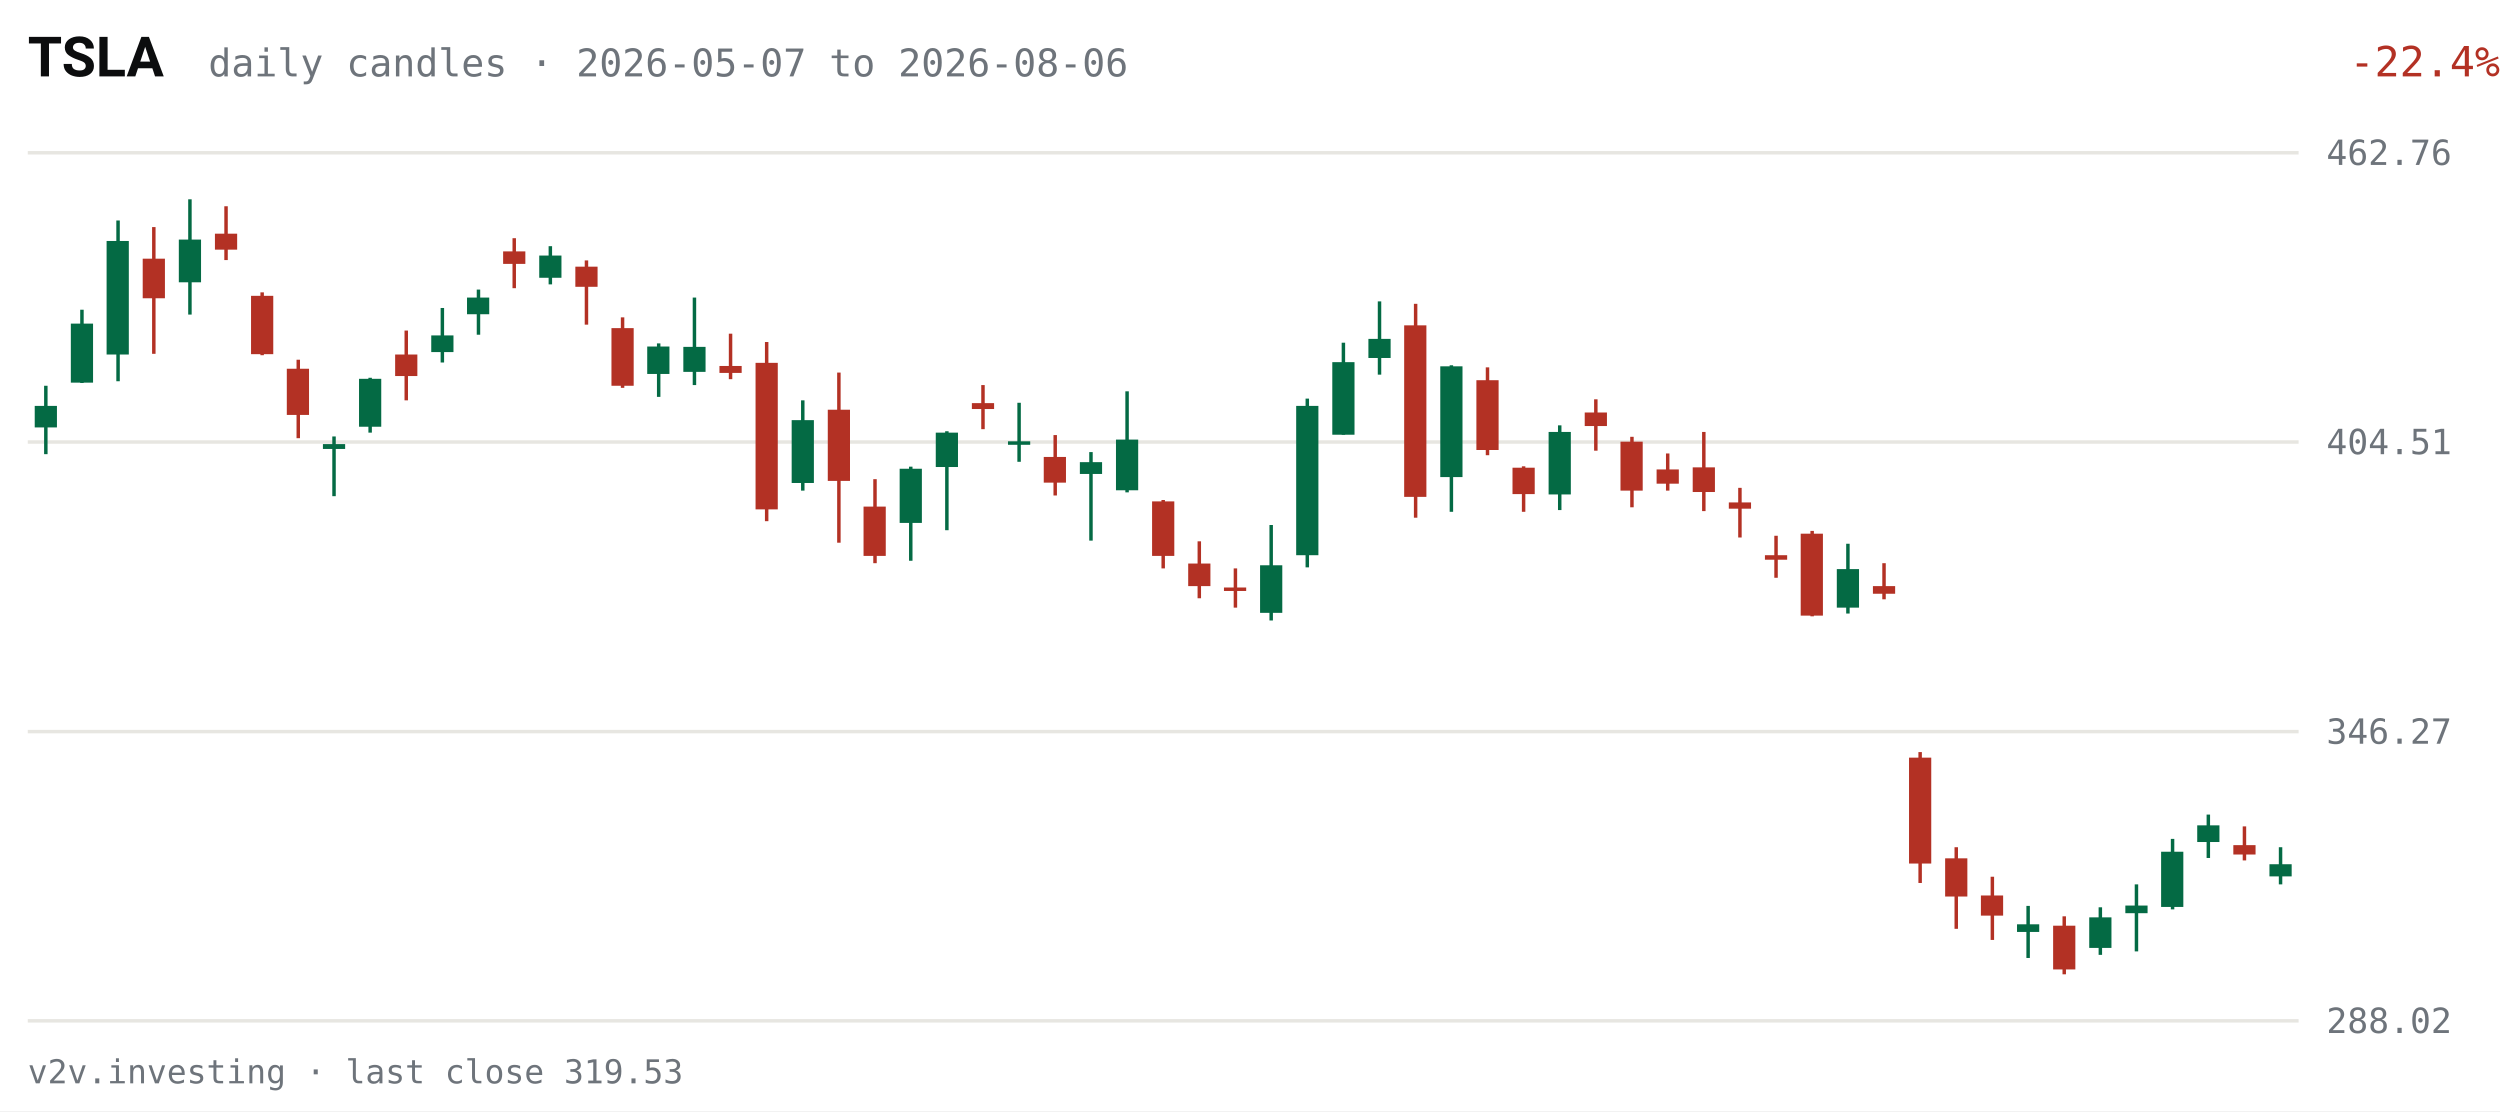
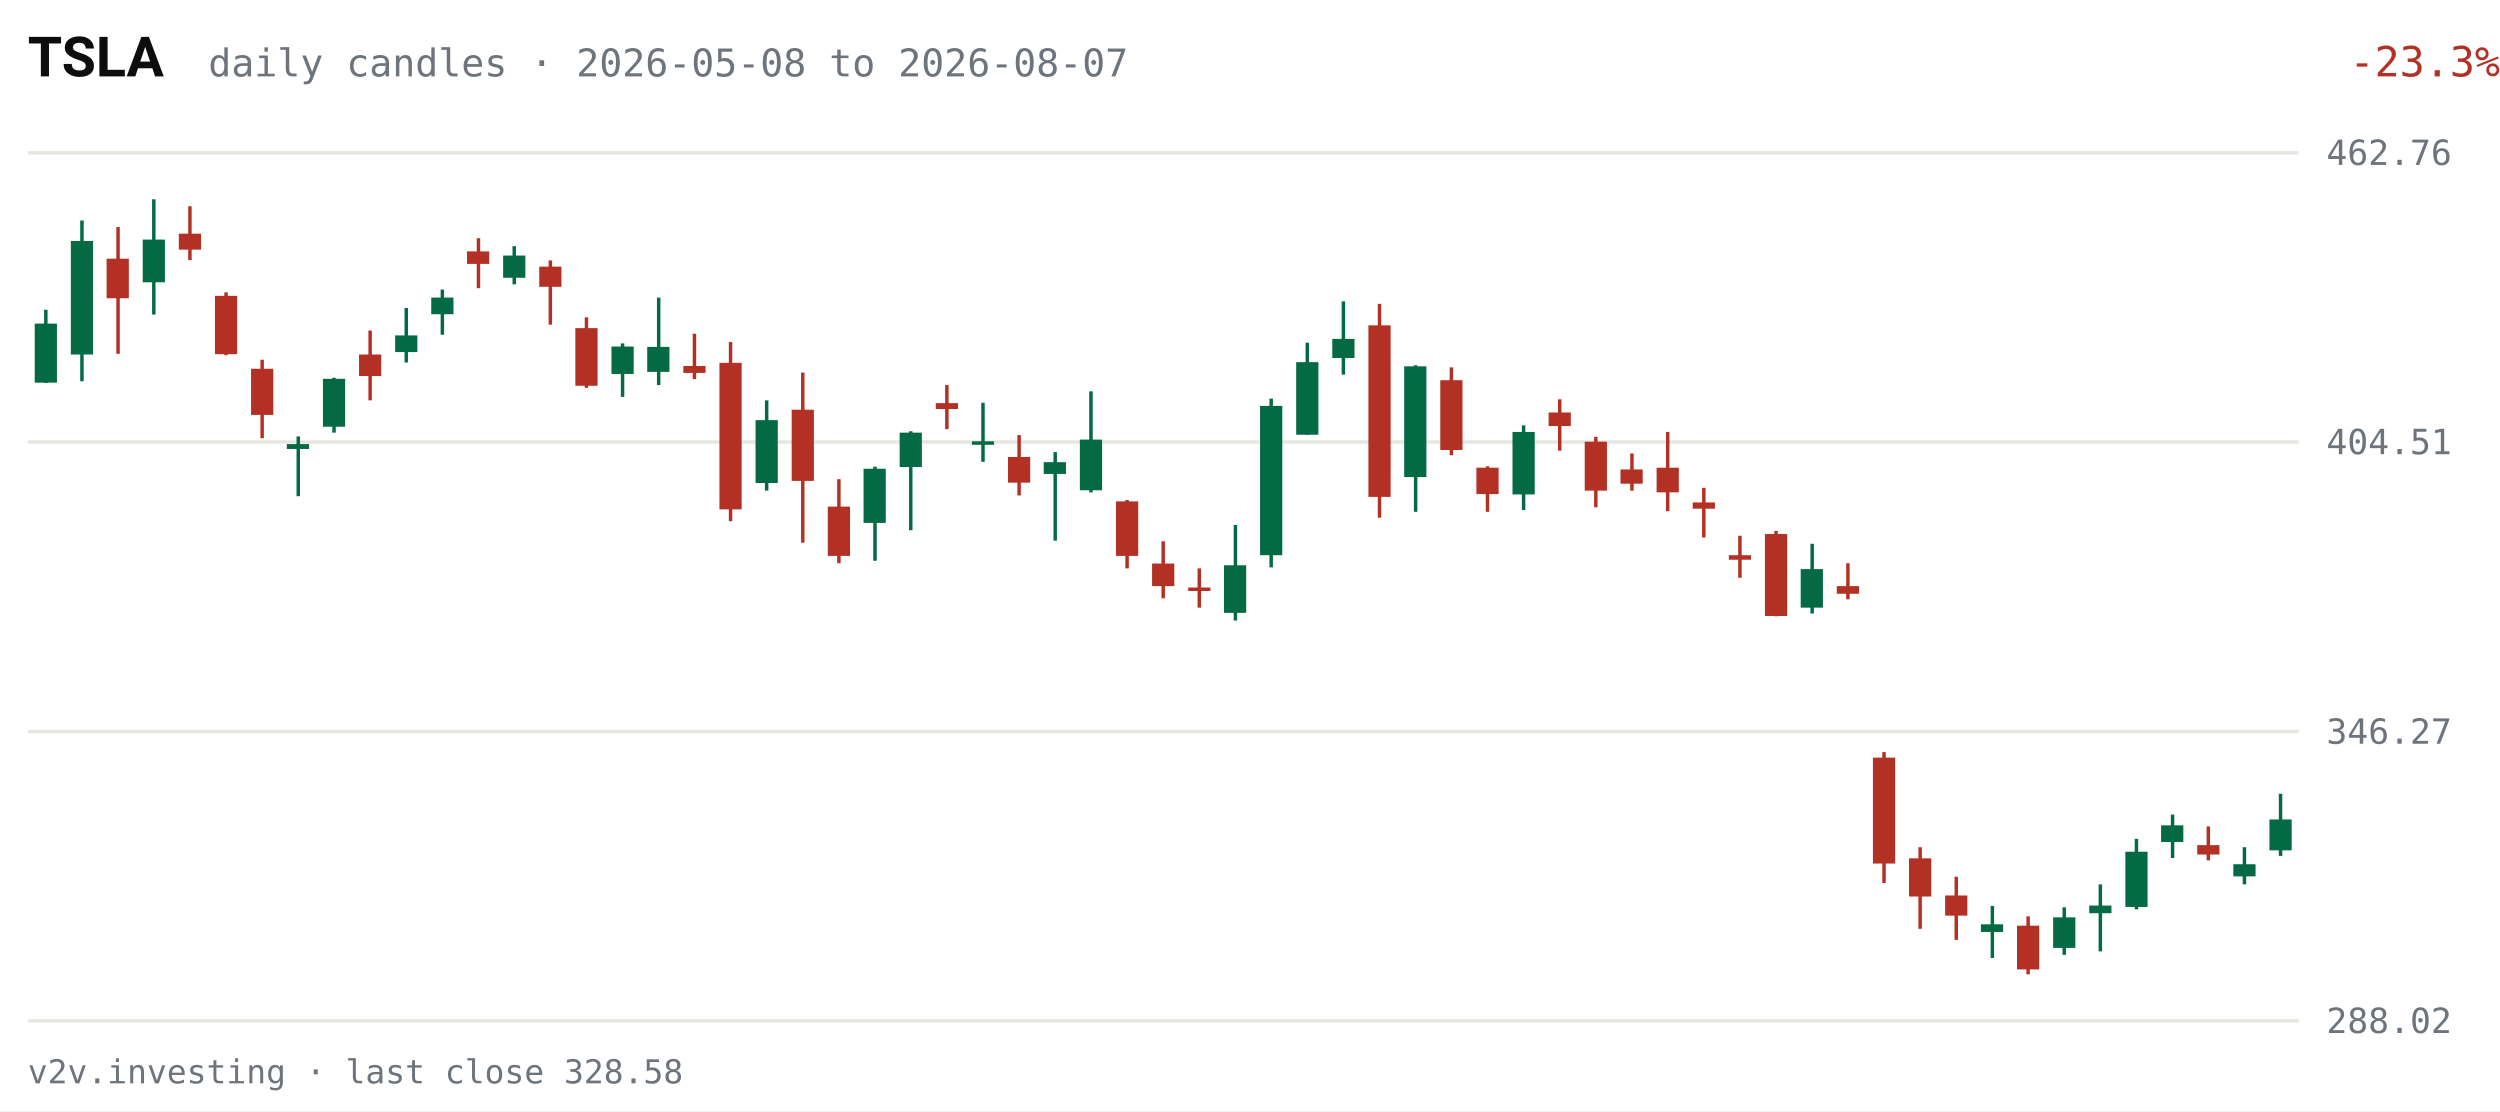
<svg xmlns="http://www.w3.org/2000/svg" viewBox="0 0 720 320" width="720" height="320" role="img" aria-label="TSLA daily candles, last 63 sessions">
  <rect width="720" height="320" fill="#FFFFFF" />
  <text x="8" y="22" fill="#0C0D0E" font-size="16" font-weight="600" font-family="system-ui,-apple-system,Segoe UI,Roboto,sans-serif">TSLA</text>
-   <text x="60" y="22" fill="#6E747B" font-size="11" font-family="ui-monospace,SFMono-Regular,Menlo,Consolas,monospace">daily candles · 2026-05-07 to 2026-08-06</text>
-   <text x="670" y="22" fill="#B33124" font-size="12" text-anchor="end" font-family="ui-monospace,SFMono-Regular,Menlo,Consolas,monospace" transform="translate(50,0)">-22.4%</text>
+   <text x="60" y="22" fill="#6E747B" font-size="11" font-family="ui-monospace,SFMono-Regular,Menlo,Consolas,monospace">daily candles · 2026-05-08 to 2026-08-07</text>
+   <text x="670" y="22" fill="#B33124" font-size="12" text-anchor="end" font-family="ui-monospace,SFMono-Regular,Menlo,Consolas,monospace" transform="translate(50,0)">-23.3%</text>
  <g font-family="ui-monospace,SFMono-Regular,Menlo,Consolas,monospace">
    <line x1="8" y1="294.0" x2="662" y2="294.0" stroke="#E7E6E1" stroke-width="1" />
    <text x="670" y="297.5" fill="#6E747B" font-size="10">288.02</text>
    <line x1="8" y1="210.7" x2="662" y2="210.7" stroke="#E7E6E1" stroke-width="1" />
    <text x="670" y="214.2" fill="#6E747B" font-size="10">346.27</text>
    <line x1="8" y1="127.3" x2="662" y2="127.3" stroke="#E7E6E1" stroke-width="1" />
    <text x="670" y="130.8" fill="#6E747B" font-size="10">404.51</text>
    <line x1="8" y1="44.0" x2="662" y2="44.0" stroke="#E7E6E1" stroke-width="1" />
    <text x="670" y="47.5" fill="#6E747B" font-size="10">462.76</text>
-     <line x1="13.2" y1="111.1" x2="13.2" y2="130.8" stroke="#046A44" stroke-width="1" />
-     <rect x="10.0" y="116.9" width="6.4" height="6.2" fill="#046A44" />
-     <line x1="23.6" y1="89.2" x2="23.6" y2="110.3" stroke="#046A44" stroke-width="1" />
-     <rect x="20.4" y="93.2" width="6.4" height="17.0" fill="#046A44" />
-     <line x1="34.0" y1="63.5" x2="34.0" y2="109.8" stroke="#046A44" stroke-width="1" />
-     <rect x="30.7" y="69.4" width="6.4" height="32.7" fill="#046A44" />
-     <line x1="44.3" y1="65.4" x2="44.3" y2="101.9" stroke="#B33124" stroke-width="1" />
-     <rect x="41.1" y="74.5" width="6.4" height="11.4" fill="#B33124" />
-     <line x1="54.7" y1="57.4" x2="54.7" y2="90.6" stroke="#046A44" stroke-width="1" />
-     <rect x="51.5" y="69.0" width="6.4" height="12.3" fill="#046A44" />
-     <line x1="65.1" y1="59.4" x2="65.1" y2="74.9" stroke="#B33124" stroke-width="1" />
-     <rect x="61.9" y="67.3" width="6.4" height="4.6" fill="#B33124" />
-     <line x1="75.5" y1="84.2" x2="75.5" y2="102.3" stroke="#B33124" stroke-width="1" />
-     <rect x="72.3" y="85.2" width="6.4" height="16.8" fill="#B33124" />
-     <line x1="85.9" y1="103.6" x2="85.9" y2="126.2" stroke="#B33124" stroke-width="1" />
-     <rect x="82.6" y="106.2" width="6.4" height="13.3" fill="#B33124" />
-     <line x1="96.2" y1="125.7" x2="96.2" y2="142.9" stroke="#046A44" stroke-width="1" />
-     <rect x="93.0" y="127.9" width="6.4" height="1.4" fill="#046A44" />
-     <line x1="106.6" y1="108.8" x2="106.6" y2="124.6" stroke="#046A44" stroke-width="1" />
-     <rect x="103.4" y="109.1" width="6.4" height="13.8" fill="#046A44" />
-     <line x1="117.0" y1="95.2" x2="117.0" y2="115.3" stroke="#B33124" stroke-width="1" />
-     <rect x="113.8" y="102.1" width="6.4" height="6.2" fill="#B33124" />
-     <line x1="127.4" y1="88.7" x2="127.4" y2="104.4" stroke="#046A44" stroke-width="1" />
-     <rect x="124.2" y="96.6" width="6.4" height="4.8" fill="#046A44" />
-     <line x1="137.8" y1="83.4" x2="137.8" y2="96.4" stroke="#046A44" stroke-width="1" />
-     <rect x="134.5" y="85.7" width="6.4" height="4.8" fill="#046A44" />
-     <line x1="148.1" y1="68.6" x2="148.1" y2="83.0" stroke="#B33124" stroke-width="1" />
-     <rect x="144.9" y="72.4" width="6.4" height="3.6" fill="#B33124" />
-     <line x1="158.5" y1="70.9" x2="158.5" y2="81.9" stroke="#046A44" stroke-width="1" />
-     <rect x="155.3" y="73.6" width="6.4" height="6.4" fill="#046A44" />
-     <line x1="168.9" y1="75.0" x2="168.9" y2="93.5" stroke="#B33124" stroke-width="1" />
-     <rect x="165.7" y="76.8" width="6.4" height="5.8" fill="#B33124" />
-     <line x1="179.3" y1="91.4" x2="179.3" y2="111.7" stroke="#B33124" stroke-width="1" />
-     <rect x="176.1" y="94.5" width="6.4" height="16.6" fill="#B33124" />
-     <line x1="189.7" y1="98.9" x2="189.7" y2="114.3" stroke="#046A44" stroke-width="1" />
-     <rect x="186.4" y="99.8" width="6.4" height="7.9" fill="#046A44" />
-     <line x1="200.0" y1="85.7" x2="200.0" y2="110.9" stroke="#046A44" stroke-width="1" />
-     <rect x="196.8" y="99.9" width="6.4" height="7.2" fill="#046A44" />
-     <line x1="210.4" y1="96.1" x2="210.4" y2="109.2" stroke="#B33124" stroke-width="1" />
-     <rect x="207.2" y="105.4" width="6.4" height="2.0" fill="#B33124" />
-     <line x1="220.8" y1="98.5" x2="220.8" y2="150.1" stroke="#B33124" stroke-width="1" />
-     <rect x="217.6" y="104.5" width="6.4" height="42.2" fill="#B33124" />
-     <line x1="231.2" y1="115.3" x2="231.2" y2="141.3" stroke="#046A44" stroke-width="1" />
-     <rect x="228.0" y="121.0" width="6.4" height="18.1" fill="#046A44" />
-     <line x1="241.6" y1="107.3" x2="241.6" y2="156.3" stroke="#B33124" stroke-width="1" />
-     <rect x="238.4" y="118.0" width="6.4" height="20.5" fill="#B33124" />
-     <line x1="252.0" y1="138.0" x2="252.0" y2="162.2" stroke="#B33124" stroke-width="1" />
-     <rect x="248.7" y="145.9" width="6.4" height="14.2" fill="#B33124" />
-     <line x1="262.3" y1="134.4" x2="262.3" y2="161.5" stroke="#046A44" stroke-width="1" />
-     <rect x="259.1" y="135.0" width="6.4" height="15.6" fill="#046A44" />
-     <line x1="272.7" y1="124.2" x2="272.7" y2="152.7" stroke="#046A44" stroke-width="1" />
-     <rect x="269.5" y="124.6" width="6.4" height="9.9" fill="#046A44" />
-     <line x1="283.1" y1="110.9" x2="283.1" y2="123.6" stroke="#B33124" stroke-width="1" />
-     <rect x="279.9" y="116.1" width="6.4" height="1.7" fill="#B33124" />
-     <line x1="293.5" y1="116.0" x2="293.5" y2="133.0" stroke="#046A44" stroke-width="1" />
-     <rect x="290.3" y="127.1" width="6.4" height="1.0" fill="#046A44" />
-     <line x1="303.9" y1="125.3" x2="303.9" y2="142.7" stroke="#B33124" stroke-width="1" />
-     <rect x="300.6" y="131.6" width="6.4" height="7.4" fill="#B33124" />
-     <line x1="314.2" y1="130.2" x2="314.2" y2="155.7" stroke="#046A44" stroke-width="1" />
-     <rect x="311.0" y="133.1" width="6.4" height="3.4" fill="#046A44" />
-     <line x1="324.6" y1="112.7" x2="324.6" y2="141.8" stroke="#046A44" stroke-width="1" />
-     <rect x="321.4" y="126.6" width="6.4" height="14.6" fill="#046A44" />
-     <line x1="335.0" y1="144.0" x2="335.0" y2="163.7" stroke="#B33124" stroke-width="1" />
-     <rect x="331.8" y="144.4" width="6.4" height="15.7" fill="#B33124" />
-     <line x1="345.4" y1="155.9" x2="345.4" y2="172.3" stroke="#B33124" stroke-width="1" />
-     <rect x="342.2" y="162.3" width="6.4" height="6.5" fill="#B33124" />
-     <line x1="355.8" y1="163.7" x2="355.8" y2="175.0" stroke="#B33124" stroke-width="1" />
-     <rect x="352.5" y="169.2" width="6.4" height="1.0" fill="#B33124" />
-     <line x1="366.1" y1="151.2" x2="366.1" y2="178.7" stroke="#046A44" stroke-width="1" />
-     <rect x="362.9" y="162.8" width="6.4" height="13.7" fill="#046A44" />
-     <line x1="376.5" y1="114.8" x2="376.5" y2="163.4" stroke="#046A44" stroke-width="1" />
-     <rect x="373.3" y="116.9" width="6.4" height="43.0" fill="#046A44" />
-     <line x1="386.9" y1="98.7" x2="386.9" y2="125.2" stroke="#046A44" stroke-width="1" />
-     <rect x="383.7" y="104.3" width="6.4" height="20.9" fill="#046A44" />
-     <line x1="397.3" y1="86.8" x2="397.3" y2="107.9" stroke="#046A44" stroke-width="1" />
-     <rect x="394.1" y="97.6" width="6.4" height="5.5" fill="#046A44" />
-     <line x1="407.7" y1="87.5" x2="407.7" y2="149.1" stroke="#B33124" stroke-width="1" />
-     <rect x="404.4" y="93.7" width="6.4" height="49.4" fill="#B33124" />
-     <line x1="418.0" y1="105.2" x2="418.0" y2="147.4" stroke="#046A44" stroke-width="1" />
-     <rect x="414.8" y="105.5" width="6.4" height="31.9" fill="#046A44" />
-     <line x1="428.4" y1="105.8" x2="428.4" y2="131.1" stroke="#B33124" stroke-width="1" />
-     <rect x="425.2" y="109.5" width="6.4" height="20.1" fill="#B33124" />
-     <line x1="438.8" y1="134.3" x2="438.8" y2="147.4" stroke="#B33124" stroke-width="1" />
-     <rect x="435.6" y="134.7" width="6.4" height="7.6" fill="#B33124" />
-     <line x1="449.2" y1="122.5" x2="449.2" y2="146.9" stroke="#046A44" stroke-width="1" />
-     <rect x="446.0" y="124.4" width="6.4" height="18.0" fill="#046A44" />
-     <line x1="459.6" y1="115.0" x2="459.6" y2="129.8" stroke="#B33124" stroke-width="1" />
-     <rect x="456.4" y="118.8" width="6.4" height="3.9" fill="#B33124" />
-     <line x1="470.0" y1="125.8" x2="470.0" y2="146.1" stroke="#B33124" stroke-width="1" />
-     <rect x="466.7" y="127.2" width="6.4" height="14.1" fill="#B33124" />
-     <line x1="480.3" y1="130.6" x2="480.3" y2="141.3" stroke="#B33124" stroke-width="1" />
-     <rect x="477.1" y="135.2" width="6.4" height="4.1" fill="#B33124" />
-     <line x1="490.7" y1="124.4" x2="490.7" y2="147.2" stroke="#B33124" stroke-width="1" />
-     <rect x="487.5" y="134.6" width="6.4" height="7.1" fill="#B33124" />
-     <line x1="501.1" y1="140.5" x2="501.1" y2="154.8" stroke="#B33124" stroke-width="1" />
-     <rect x="497.9" y="144.7" width="6.4" height="1.8" fill="#B33124" />
-     <line x1="511.5" y1="154.3" x2="511.5" y2="166.4" stroke="#B33124" stroke-width="1" />
-     <rect x="508.3" y="159.9" width="6.4" height="1.3" fill="#B33124" />
-     <line x1="521.9" y1="152.9" x2="521.9" y2="177.5" stroke="#B33124" stroke-width="1" />
-     <rect x="518.6" y="153.7" width="6.4" height="23.6" fill="#B33124" />
-     <line x1="532.2" y1="156.6" x2="532.2" y2="176.7" stroke="#046A44" stroke-width="1" />
-     <rect x="529.0" y="163.9" width="6.4" height="11.1" fill="#046A44" />
-     <line x1="542.6" y1="162.2" x2="542.6" y2="172.6" stroke="#B33124" stroke-width="1" />
-     <rect x="539.4" y="168.8" width="6.4" height="2.2" fill="#B33124" />
-     <line x1="553.0" y1="216.6" x2="553.0" y2="254.3" stroke="#B33124" stroke-width="1" />
-     <rect x="549.8" y="218.2" width="6.4" height="30.5" fill="#B33124" />
-     <line x1="563.4" y1="244.0" x2="563.4" y2="267.5" stroke="#B33124" stroke-width="1" />
-     <rect x="560.2" y="247.2" width="6.4" height="11.0" fill="#B33124" />
-     <line x1="573.8" y1="252.5" x2="573.8" y2="270.7" stroke="#B33124" stroke-width="1" />
-     <rect x="570.5" y="257.9" width="6.4" height="5.8" fill="#B33124" />
-     <line x1="584.1" y1="260.9" x2="584.1" y2="275.9" stroke="#046A44" stroke-width="1" />
-     <rect x="580.9" y="266.2" width="6.4" height="2.2" fill="#046A44" />
-     <line x1="594.5" y1="263.9" x2="594.5" y2="280.6" stroke="#B33124" stroke-width="1" />
-     <rect x="591.3" y="266.6" width="6.4" height="12.6" fill="#B33124" />
-     <line x1="604.9" y1="261.3" x2="604.9" y2="275.0" stroke="#046A44" stroke-width="1" />
-     <rect x="601.7" y="264.2" width="6.4" height="8.8" fill="#046A44" />
-     <line x1="615.3" y1="254.7" x2="615.3" y2="274.0" stroke="#046A44" stroke-width="1" />
-     <rect x="612.1" y="260.8" width="6.4" height="2.2" fill="#046A44" />
-     <line x1="625.7" y1="241.6" x2="625.7" y2="261.9" stroke="#046A44" stroke-width="1" />
-     <rect x="622.4" y="245.3" width="6.4" height="15.9" fill="#046A44" />
-     <line x1="636.0" y1="234.6" x2="636.0" y2="247.1" stroke="#046A44" stroke-width="1" />
-     <rect x="632.8" y="237.7" width="6.4" height="4.8" fill="#046A44" />
-     <line x1="646.4" y1="238.0" x2="646.4" y2="247.8" stroke="#B33124" stroke-width="1" />
-     <rect x="643.2" y="243.4" width="6.4" height="2.7" fill="#B33124" />
-     <line x1="656.8" y1="244.0" x2="656.8" y2="254.7" stroke="#046A44" stroke-width="1" />
-     <rect x="653.6" y="248.9" width="6.4" height="3.5" fill="#046A44" />
+     <line x1="13.2" y1="89.2" x2="13.2" y2="110.3" stroke="#046A44" stroke-width="1" />
+     <rect x="10.0" y="93.2" width="6.4" height="17.0" fill="#046A44" />
+     <line x1="23.6" y1="63.5" x2="23.6" y2="109.8" stroke="#046A44" stroke-width="1" />
+     <rect x="20.4" y="69.4" width="6.4" height="32.7" fill="#046A44" />
+     <line x1="34.0" y1="65.4" x2="34.0" y2="101.9" stroke="#B33124" stroke-width="1" />
+     <rect x="30.7" y="74.5" width="6.4" height="11.4" fill="#B33124" />
+     <line x1="44.3" y1="57.4" x2="44.3" y2="90.6" stroke="#046A44" stroke-width="1" />
+     <rect x="41.1" y="69.0" width="6.4" height="12.3" fill="#046A44" />
+     <line x1="54.7" y1="59.4" x2="54.7" y2="74.9" stroke="#B33124" stroke-width="1" />
+     <rect x="51.5" y="67.3" width="6.4" height="4.6" fill="#B33124" />
+     <line x1="65.1" y1="84.2" x2="65.1" y2="102.3" stroke="#B33124" stroke-width="1" />
+     <rect x="61.9" y="85.2" width="6.4" height="16.8" fill="#B33124" />
+     <line x1="75.5" y1="103.6" x2="75.5" y2="126.2" stroke="#B33124" stroke-width="1" />
+     <rect x="72.3" y="106.2" width="6.4" height="13.3" fill="#B33124" />
+     <line x1="85.9" y1="125.7" x2="85.9" y2="142.9" stroke="#046A44" stroke-width="1" />
+     <rect x="82.6" y="127.9" width="6.4" height="1.4" fill="#046A44" />
+     <line x1="96.2" y1="108.8" x2="96.2" y2="124.6" stroke="#046A44" stroke-width="1" />
+     <rect x="93.0" y="109.1" width="6.4" height="13.8" fill="#046A44" />
+     <line x1="106.6" y1="95.2" x2="106.6" y2="115.3" stroke="#B33124" stroke-width="1" />
+     <rect x="103.4" y="102.1" width="6.4" height="6.2" fill="#B33124" />
+     <line x1="117.0" y1="88.7" x2="117.0" y2="104.4" stroke="#046A44" stroke-width="1" />
+     <rect x="113.8" y="96.6" width="6.4" height="4.8" fill="#046A44" />
+     <line x1="127.4" y1="83.4" x2="127.4" y2="96.4" stroke="#046A44" stroke-width="1" />
+     <rect x="124.2" y="85.7" width="6.4" height="4.8" fill="#046A44" />
+     <line x1="137.8" y1="68.6" x2="137.8" y2="83.0" stroke="#B33124" stroke-width="1" />
+     <rect x="134.5" y="72.4" width="6.4" height="3.6" fill="#B33124" />
+     <line x1="148.1" y1="70.9" x2="148.1" y2="81.9" stroke="#046A44" stroke-width="1" />
+     <rect x="144.9" y="73.6" width="6.4" height="6.4" fill="#046A44" />
+     <line x1="158.5" y1="75.0" x2="158.5" y2="93.5" stroke="#B33124" stroke-width="1" />
+     <rect x="155.3" y="76.8" width="6.4" height="5.8" fill="#B33124" />
+     <line x1="168.9" y1="91.4" x2="168.9" y2="111.7" stroke="#B33124" stroke-width="1" />
+     <rect x="165.7" y="94.5" width="6.4" height="16.6" fill="#B33124" />
+     <line x1="179.3" y1="98.9" x2="179.3" y2="114.3" stroke="#046A44" stroke-width="1" />
+     <rect x="176.1" y="99.8" width="6.4" height="7.9" fill="#046A44" />
+     <line x1="189.7" y1="85.7" x2="189.7" y2="110.9" stroke="#046A44" stroke-width="1" />
+     <rect x="186.4" y="99.9" width="6.4" height="7.2" fill="#046A44" />
+     <line x1="200.0" y1="96.1" x2="200.0" y2="109.2" stroke="#B33124" stroke-width="1" />
+     <rect x="196.8" y="105.4" width="6.4" height="2.0" fill="#B33124" />
+     <line x1="210.4" y1="98.5" x2="210.4" y2="150.1" stroke="#B33124" stroke-width="1" />
+     <rect x="207.2" y="104.5" width="6.4" height="42.2" fill="#B33124" />
+     <line x1="220.8" y1="115.3" x2="220.8" y2="141.3" stroke="#046A44" stroke-width="1" />
+     <rect x="217.6" y="121.0" width="6.4" height="18.1" fill="#046A44" />
+     <line x1="231.2" y1="107.3" x2="231.2" y2="156.3" stroke="#B33124" stroke-width="1" />
+     <rect x="228.0" y="118.0" width="6.4" height="20.5" fill="#B33124" />
+     <line x1="241.6" y1="138.0" x2="241.6" y2="162.2" stroke="#B33124" stroke-width="1" />
+     <rect x="238.4" y="145.9" width="6.4" height="14.2" fill="#B33124" />
+     <line x1="252.0" y1="134.4" x2="252.0" y2="161.5" stroke="#046A44" stroke-width="1" />
+     <rect x="248.7" y="135.0" width="6.4" height="15.6" fill="#046A44" />
+     <line x1="262.3" y1="124.2" x2="262.3" y2="152.7" stroke="#046A44" stroke-width="1" />
+     <rect x="259.1" y="124.6" width="6.4" height="9.9" fill="#046A44" />
+     <line x1="272.7" y1="110.9" x2="272.7" y2="123.6" stroke="#B33124" stroke-width="1" />
+     <rect x="269.5" y="116.1" width="6.4" height="1.7" fill="#B33124" />
+     <line x1="283.1" y1="116.0" x2="283.1" y2="133.0" stroke="#046A44" stroke-width="1" />
+     <rect x="279.9" y="127.1" width="6.4" height="1.0" fill="#046A44" />
+     <line x1="293.5" y1="125.3" x2="293.5" y2="142.7" stroke="#B33124" stroke-width="1" />
+     <rect x="290.3" y="131.6" width="6.4" height="7.4" fill="#B33124" />
+     <line x1="303.9" y1="130.2" x2="303.9" y2="155.7" stroke="#046A44" stroke-width="1" />
+     <rect x="300.6" y="133.1" width="6.4" height="3.4" fill="#046A44" />
+     <line x1="314.2" y1="112.7" x2="314.2" y2="141.8" stroke="#046A44" stroke-width="1" />
+     <rect x="311.0" y="126.6" width="6.4" height="14.6" fill="#046A44" />
+     <line x1="324.6" y1="144.0" x2="324.6" y2="163.7" stroke="#B33124" stroke-width="1" />
+     <rect x="321.4" y="144.4" width="6.4" height="15.7" fill="#B33124" />
+     <line x1="335.0" y1="155.9" x2="335.0" y2="172.3" stroke="#B33124" stroke-width="1" />
+     <rect x="331.8" y="162.3" width="6.4" height="6.5" fill="#B33124" />
+     <line x1="345.4" y1="163.7" x2="345.4" y2="175.0" stroke="#B33124" stroke-width="1" />
+     <rect x="342.2" y="169.2" width="6.4" height="1.0" fill="#B33124" />
+     <line x1="355.8" y1="151.2" x2="355.8" y2="178.7" stroke="#046A44" stroke-width="1" />
+     <rect x="352.5" y="162.8" width="6.4" height="13.7" fill="#046A44" />
+     <line x1="366.1" y1="114.8" x2="366.1" y2="163.4" stroke="#046A44" stroke-width="1" />
+     <rect x="362.9" y="116.9" width="6.4" height="43.0" fill="#046A44" />
+     <line x1="376.5" y1="98.7" x2="376.5" y2="125.2" stroke="#046A44" stroke-width="1" />
+     <rect x="373.3" y="104.3" width="6.4" height="20.9" fill="#046A44" />
+     <line x1="386.9" y1="86.8" x2="386.9" y2="107.9" stroke="#046A44" stroke-width="1" />
+     <rect x="383.7" y="97.6" width="6.4" height="5.5" fill="#046A44" />
+     <line x1="397.3" y1="87.5" x2="397.3" y2="149.1" stroke="#B33124" stroke-width="1" />
+     <rect x="394.1" y="93.7" width="6.4" height="49.4" fill="#B33124" />
+     <line x1="407.7" y1="105.2" x2="407.7" y2="147.4" stroke="#046A44" stroke-width="1" />
+     <rect x="404.4" y="105.5" width="6.4" height="31.9" fill="#046A44" />
+     <line x1="418.0" y1="105.8" x2="418.0" y2="131.1" stroke="#B33124" stroke-width="1" />
+     <rect x="414.8" y="109.5" width="6.4" height="20.1" fill="#B33124" />
+     <line x1="428.4" y1="134.3" x2="428.4" y2="147.4" stroke="#B33124" stroke-width="1" />
+     <rect x="425.2" y="134.7" width="6.4" height="7.6" fill="#B33124" />
+     <line x1="438.8" y1="122.5" x2="438.8" y2="146.9" stroke="#046A44" stroke-width="1" />
+     <rect x="435.6" y="124.4" width="6.4" height="18.0" fill="#046A44" />
+     <line x1="449.2" y1="115.0" x2="449.2" y2="129.8" stroke="#B33124" stroke-width="1" />
+     <rect x="446.0" y="118.8" width="6.4" height="3.9" fill="#B33124" />
+     <line x1="459.6" y1="125.8" x2="459.6" y2="146.1" stroke="#B33124" stroke-width="1" />
+     <rect x="456.4" y="127.2" width="6.4" height="14.1" fill="#B33124" />
+     <line x1="470.0" y1="130.6" x2="470.0" y2="141.3" stroke="#B33124" stroke-width="1" />
+     <rect x="466.7" y="135.2" width="6.4" height="4.1" fill="#B33124" />
+     <line x1="480.3" y1="124.4" x2="480.3" y2="147.2" stroke="#B33124" stroke-width="1" />
+     <rect x="477.1" y="134.7" width="6.4" height="7.1" fill="#B33124" />
+     <line x1="490.7" y1="140.5" x2="490.7" y2="154.8" stroke="#B33124" stroke-width="1" />
+     <rect x="487.5" y="144.7" width="6.4" height="1.8" fill="#B33124" />
+     <line x1="501.1" y1="154.3" x2="501.1" y2="166.4" stroke="#B33124" stroke-width="1" />
+     <rect x="497.9" y="159.9" width="6.4" height="1.3" fill="#B33124" />
+     <line x1="511.5" y1="152.9" x2="511.5" y2="177.5" stroke="#B33124" stroke-width="1" />
+     <rect x="508.3" y="153.8" width="6.4" height="23.6" fill="#B33124" />
+     <line x1="521.9" y1="156.6" x2="521.9" y2="176.7" stroke="#046A44" stroke-width="1" />
+     <rect x="518.6" y="163.9" width="6.4" height="11.1" fill="#046A44" />
+     <line x1="532.2" y1="162.2" x2="532.2" y2="172.6" stroke="#B33124" stroke-width="1" />
+     <rect x="529.0" y="168.8" width="6.4" height="2.2" fill="#B33124" />
+     <line x1="542.6" y1="216.6" x2="542.6" y2="254.3" stroke="#B33124" stroke-width="1" />
+     <rect x="539.4" y="218.2" width="6.4" height="30.5" fill="#B33124" />
+     <line x1="553.0" y1="244.0" x2="553.0" y2="267.5" stroke="#B33124" stroke-width="1" />
+     <rect x="549.8" y="247.2" width="6.4" height="11.0" fill="#B33124" />
+     <line x1="563.4" y1="252.5" x2="563.4" y2="270.7" stroke="#B33124" stroke-width="1" />
+     <rect x="560.2" y="257.9" width="6.4" height="5.8" fill="#B33124" />
+     <line x1="573.8" y1="260.9" x2="573.8" y2="275.9" stroke="#046A44" stroke-width="1" />
+     <rect x="570.5" y="266.2" width="6.4" height="2.2" fill="#046A44" />
+     <line x1="584.1" y1="263.9" x2="584.1" y2="280.6" stroke="#B33124" stroke-width="1" />
+     <rect x="580.9" y="266.6" width="6.4" height="12.6" fill="#B33124" />
+     <line x1="594.5" y1="261.3" x2="594.5" y2="275.0" stroke="#046A44" stroke-width="1" />
+     <rect x="591.3" y="264.2" width="6.4" height="8.8" fill="#046A44" />
+     <line x1="604.9" y1="254.7" x2="604.9" y2="274.0" stroke="#046A44" stroke-width="1" />
+     <rect x="601.7" y="260.8" width="6.4" height="2.2" fill="#046A44" />
+     <line x1="615.3" y1="241.6" x2="615.3" y2="261.9" stroke="#046A44" stroke-width="1" />
+     <rect x="612.1" y="245.3" width="6.4" height="15.9" fill="#046A44" />
+     <line x1="625.7" y1="234.6" x2="625.7" y2="247.1" stroke="#046A44" stroke-width="1" />
+     <rect x="622.4" y="237.7" width="6.4" height="4.8" fill="#046A44" />
+     <line x1="636.0" y1="238.0" x2="636.0" y2="247.8" stroke="#B33124" stroke-width="1" />
+     <rect x="632.8" y="243.4" width="6.4" height="2.7" fill="#B33124" />
+     <line x1="646.4" y1="244.0" x2="646.4" y2="254.7" stroke="#046A44" stroke-width="1" />
+     <rect x="643.2" y="248.9" width="6.4" height="3.5" fill="#046A44" />
+     <line x1="656.8" y1="228.6" x2="656.8" y2="246.5" stroke="#046A44" stroke-width="1" />
+     <rect x="653.6" y="236.0" width="6.4" height="8.9" fill="#046A44" />
  </g>
-   <text x="8" y="312" fill="#6E747B" font-size="9.5" font-family="ui-monospace,SFMono-Regular,Menlo,Consolas,monospace">v2v.investing · last close 319.53</text>
+   <text x="8" y="312" fill="#6E747B" font-size="9.5" font-family="ui-monospace,SFMono-Regular,Menlo,Consolas,monospace">v2v.investing · last close 328.58</text>
</svg>
